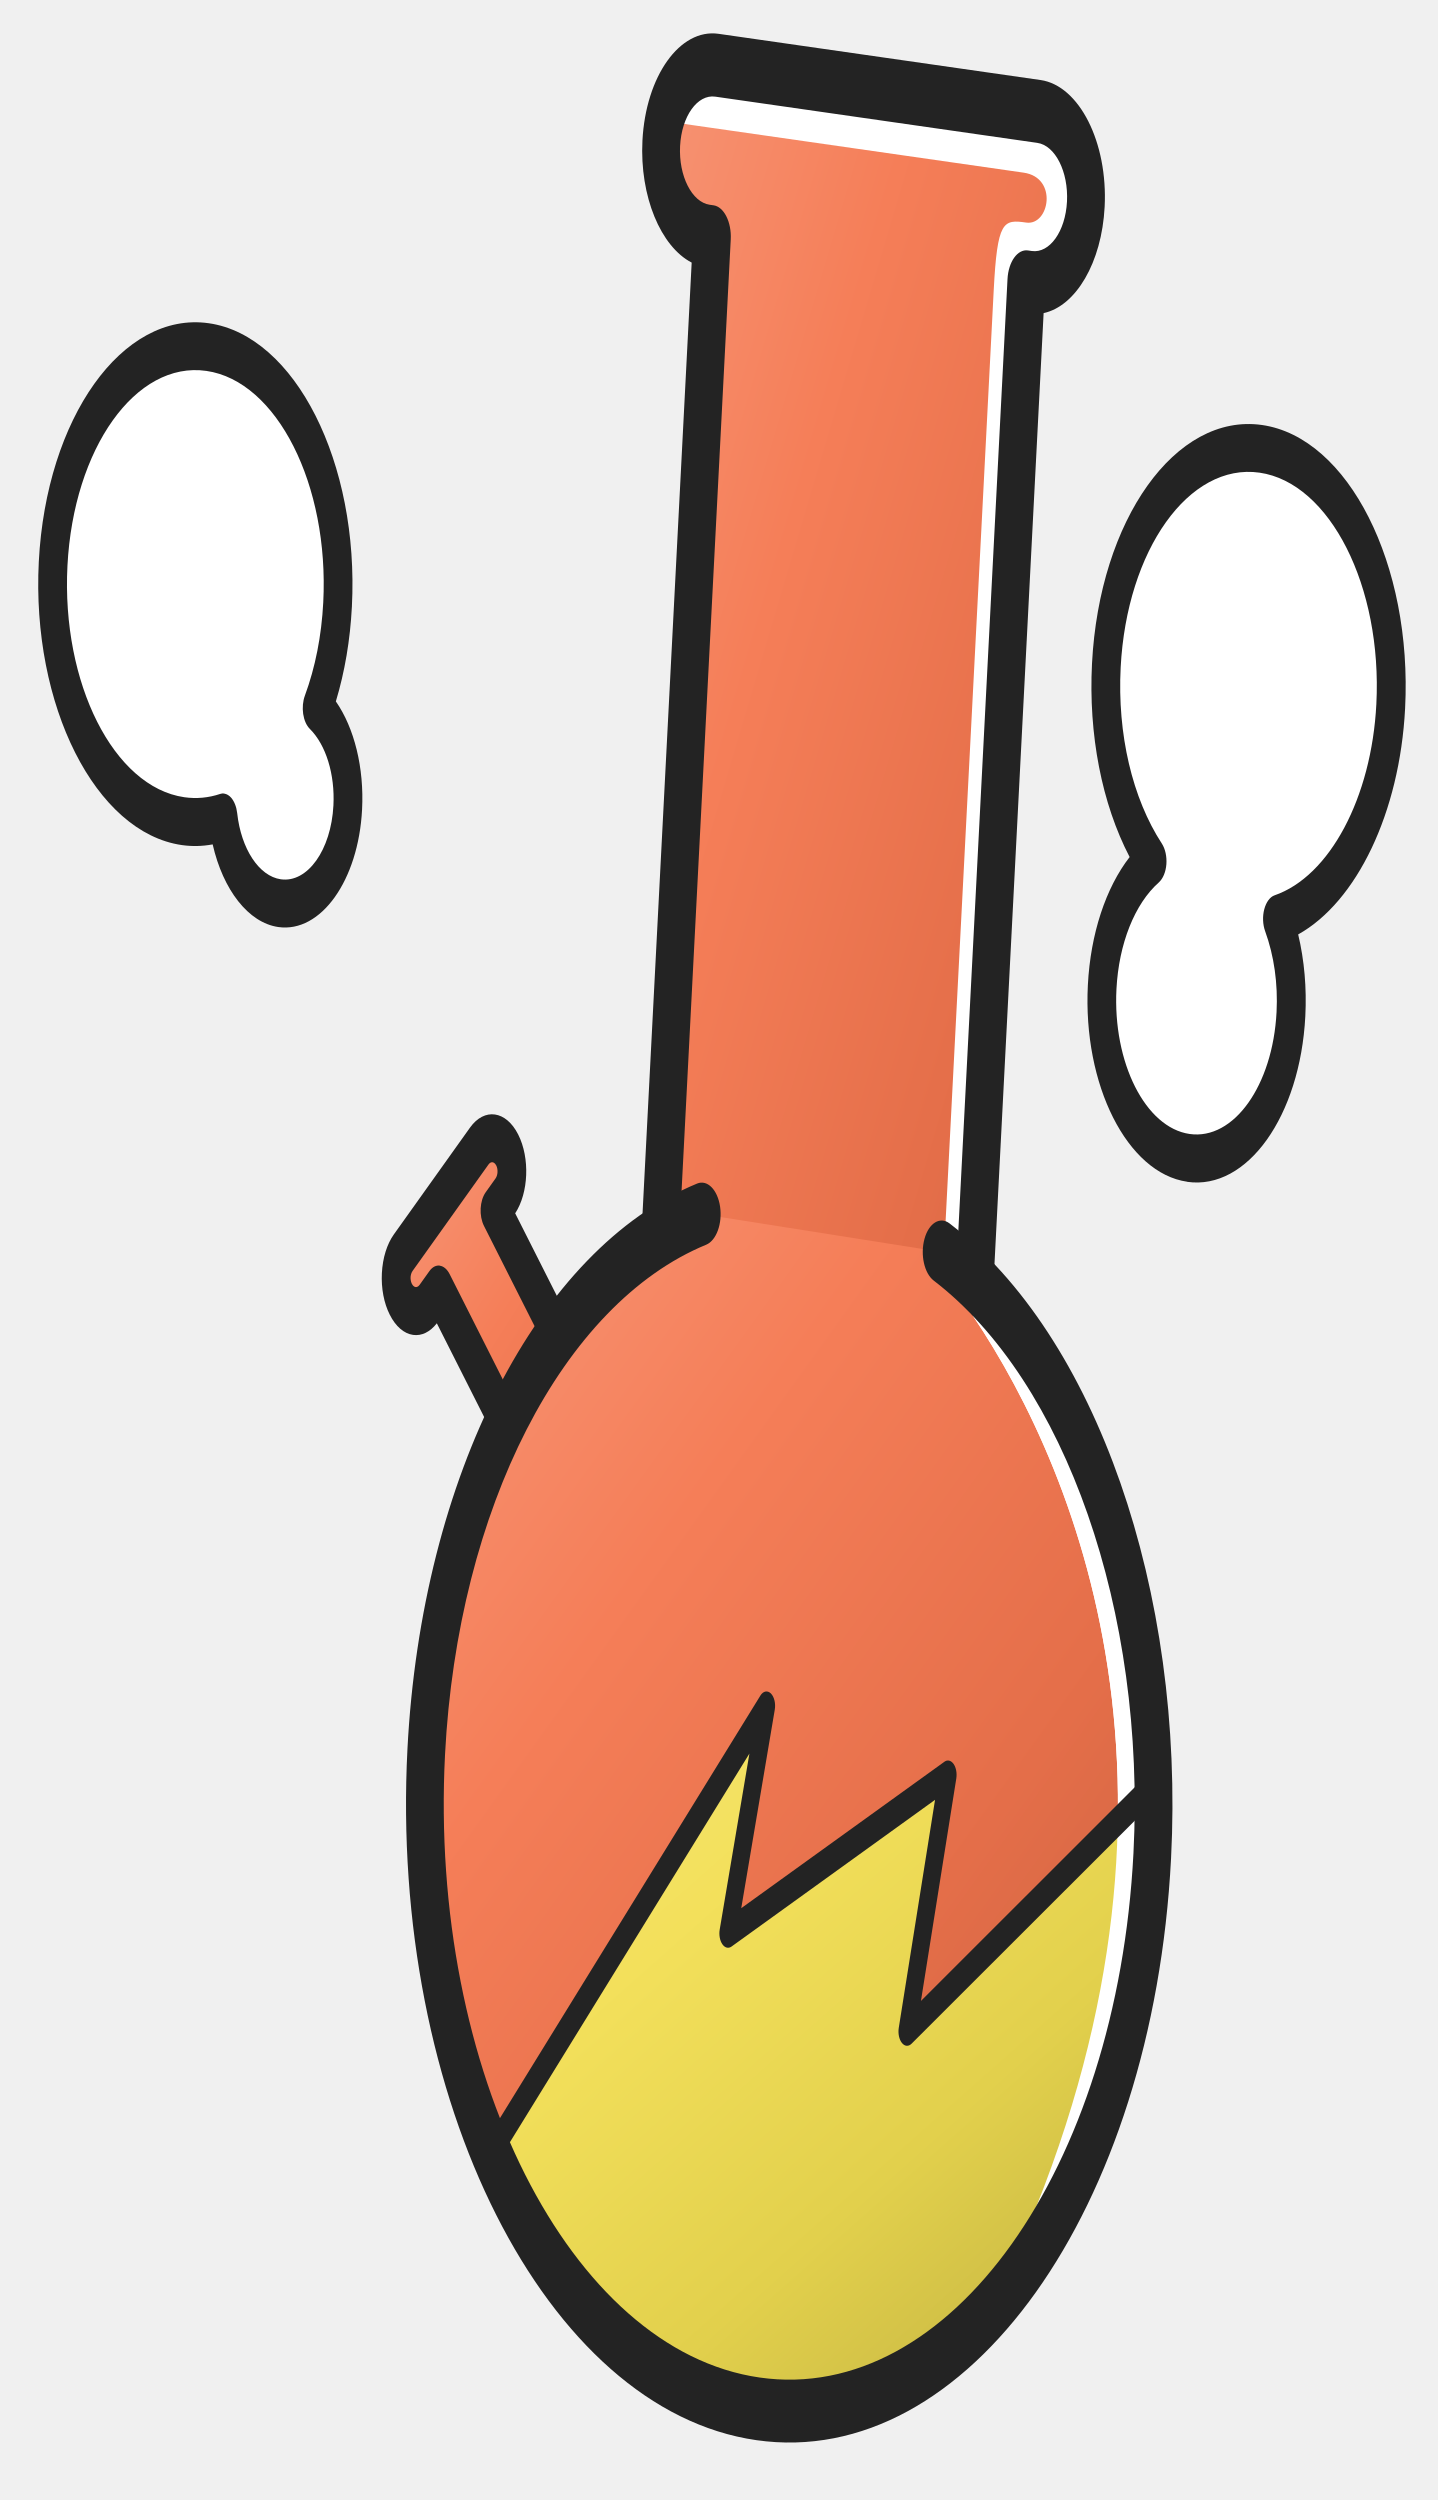
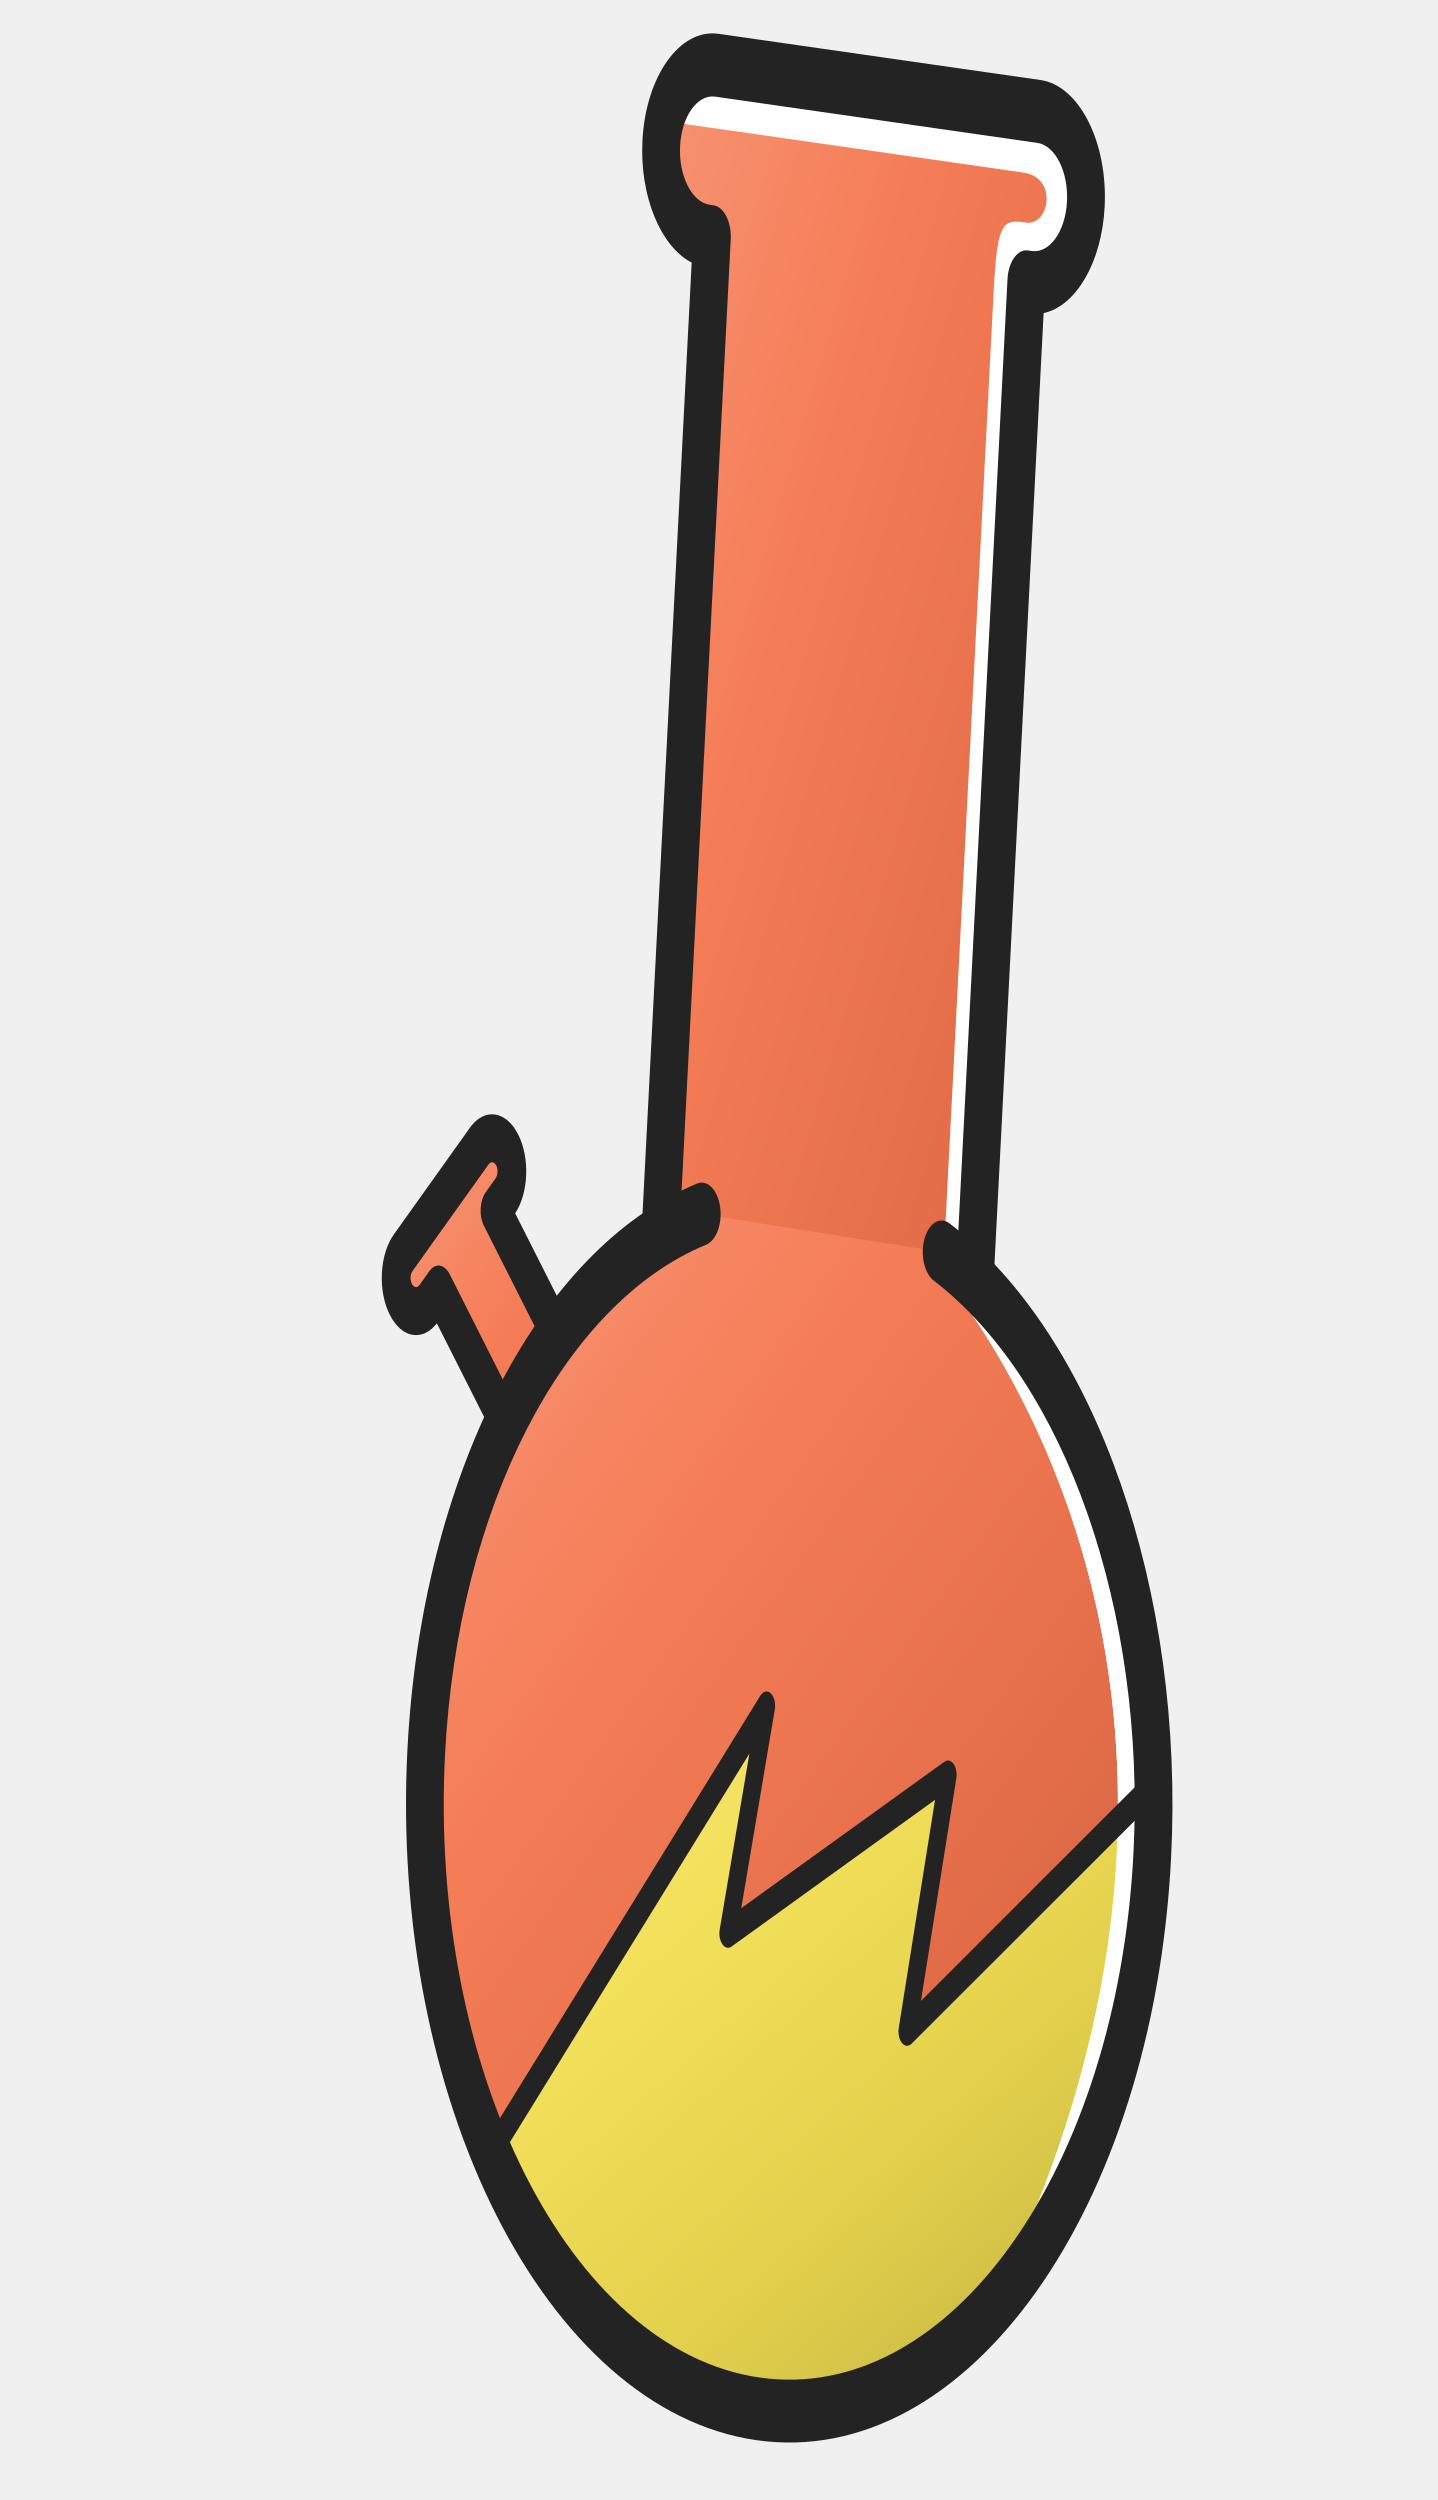
- <svg xmlns="http://www.w3.org/2000/svg" width="180" height="313" viewBox="62 -294 180 313" data-detail="1">
+ <svg xmlns="http://www.w3.org/2000/svg" width="135.00" height="234.75" viewBox="62 -294 180 313" data-detail="1">
  <defs>
    <linearGradient id="light-19363987" x1="0%" y1="0%" x2="85%" y2="100%">
      <stop offset="0%" stop-color="#f79677" />
      <stop offset="32%" stop-color="#f57e58" />
      <stop offset="68%" stop-color="#e46e49" />
      <stop offset="100%" stop-color="#c6603f" />
    </linearGradient>
    <linearGradient id="light-7a6aeee5" x1="0%" y1="0%" x2="85%" y2="100%">
      <stop offset="0%" stop-color="#f5e679" />
      <stop offset="32%" stop-color="#f3e05b" />
      <stop offset="68%" stop-color="#e2d04c" />
      <stop offset="100%" stop-color="#c4b442" />
    </linearGradient>
  </defs>
  <g>
    <g transform="translate(65.0 0) scale(0.6 1) translate(-409.0909 -892.3182) scale(1.136364)">
      <path d="M554.99 549.018C554.542 554.216 549.97 558.072 544.772 557.625L544.067 557.564L528.72 735.745L470.996 730.773L486.343 552.592L485.638 552.532C483.039 552.308 480.773 551.052 479.215 549.201C477.657 547.35 476.808 544.902 477.032 542.303C477.188 540.493 477.838 538.853 478.845 537.498C480.739 534.948 483.871 533.416 487.259 533.708L546.393 538.801C548.992 539.025 551.248 540.279 552.806 542.13C554.364 543.971 555.213 546.419 554.99 549.018Z" fill="url(#light-19363987)" />
      <path d="M554.99 549.017C554.542 554.215 549.97 558.072 544.772 557.624L544.067 557.564L534.137 672.854C531.108 670.24 528.926 668.493 528.926 668.493L528.854 665.519L538.069 558.531C538.732 550.829 539.816 550.678 544.046 551.043C548.276 551.407 549.931 546.091 543.576 545.543L479.349 540.011L478.845 537.498C480.739 534.948 483.871 533.415 487.259 533.707L546.393 538.8C548.992 539.024 551.248 540.278 552.806 542.13C554.365 543.971 555.214 546.418 554.99 549.017Z" fill="white" />
      <path d="M528.412 739.195L470.688 734.223C468.784 734.059 467.37 732.379 467.534 730.475L482.609 555.451C476.941 553.691 473.04 548.161 473.57 542.005C474.181 534.913 480.445 529.633 487.547 530.245L546.681 535.338C553.773 535.949 559.053 542.213 558.441 549.315C557.911 555.471 553.132 560.253 547.236 561.017L532.161 736.041C531.997 737.946 530.317 739.359 528.412 739.195ZM474.745 727.619L525.556 731.995L540.605 557.266C540.769 555.362 542.449 553.948 544.354 554.112L545.059 554.173C548.341 554.456 551.244 552.013 551.527 548.73C551.81 545.447 549.367 542.545 546.084 542.262L486.951 537.169C483.668 536.886 480.765 539.328 480.482 542.611C480.199 545.894 482.642 548.797 485.925 549.08L486.63 549.14C488.534 549.304 489.948 550.984 489.784 552.889L474.734 727.618L474.745 727.619Z" fill="#232323" />
      <path d="M490.962 712.746L446.489 659.89L448.294 658.371C449.837 657.072 450.035 654.768 448.737 653.225C447.439 651.682 445.135 651.484 443.592 652.782L429.627 664.533C428.084 665.831 427.885 668.135 429.183 669.678C430.482 671.221 432.786 671.419 434.329 670.121L436.134 668.602L480.607 721.458L490.95 712.756L490.962 712.746Z" fill="url(#light-19363987)" />
      <path d="M480.382 724.078C479.708 724.02 479.057 723.709 478.585 723.149L435.814 672.316C434.565 673.279 433.021 673.729 431.443 673.593C429.77 673.449 428.259 672.661 427.172 671.37C426.095 670.09 425.579 668.456 425.723 666.783C425.867 665.11 426.655 663.588 427.935 662.511L441.9 650.76C444.552 648.529 448.529 648.872 450.76 651.523C452.933 654.106 452.666 657.941 450.203 660.199L492.975 711.032C493.917 712.152 493.774 713.815 492.654 714.757L482.311 723.459C481.751 723.931 481.056 724.125 480.383 724.067L480.382 724.078ZM436.371 665.972C437.045 666.03 437.697 666.341 438.168 666.901L480.939 717.734L487.247 712.426L444.476 661.593C443.534 660.473 443.677 658.81 444.797 657.868L446.602 656.348C447.025 655.993 447.081 655.351 446.725 654.928C446.494 654.654 446.193 654.585 446.045 654.573C445.898 654.56 445.589 654.576 445.315 654.807L431.35 666.557C431.075 666.788 431.007 667.089 430.994 667.237C430.982 667.384 430.997 667.693 431.228 667.967C431.459 668.241 431.76 668.31 431.908 668.322C432.055 668.335 432.364 668.319 432.638 668.088L434.444 666.569C435.004 666.098 435.699 665.903 436.372 665.961L436.371 665.972Z" fill="#232323" />
      <path d="M567.204 731.002C565.399 751.962 554.107 769.836 537.925 780.749C525.691 789.002 510.663 793.283 494.806 791.918C457.989 788.747 430.709 756.324 433.879 719.518C436.403 690.225 457.443 666.968 484.477 660.286L528.532 664.462C532.131 666.118 535.545 668.077 538.745 670.303C557.735 683.535 569.334 706.275 567.204 731.002Z" fill="url(#light-19363987)" />
      <path d="M567.205 731.002C565.399 751.962 554.108 769.836 537.925 780.749C538.79 779.445 539.776 778.089 540.875 776.646C579.21 726.619 554.189 689.261 534.254 671.496C534.254 671.496 536.046 671.003 538.745 670.303C557.735 683.535 569.334 706.275 567.205 731.002Z" fill="white" />
      <path d="M444.716 763.667L495.262 715.242L489.106 738.965L529.413 722.286L522.271 750.196L567.914 722.761C567.914 722.761 562.266 752.771 559.602 757.121C556.937 761.471 543.063 776.717 543.063 776.717L525.627 785.561L506.567 792.219L487.798 789.966L471.29 784.463L452.638 771.366L444.717 763.656L444.716 763.667Z" fill="url(#light-7a6aeee5)" />
      <path d="M567.205 731.002C565.399 751.962 554.108 769.836 537.925 780.749C538.79 779.445 539.776 778.089 540.875 776.646C579.21 726.619 554.189 689.261 534.254 671.496C534.254 671.496 536.046 671.003 538.745 670.303C557.735 683.535 569.334 706.275 567.205 731.002Z" fill="white" />
      <path d="M494.498 795.368C455.84 792.039 427.088 757.879 430.419 719.21C433.005 689.18 454.389 664.151 483.622 656.916C485.485 656.462 487.359 657.588 487.824 659.451C488.279 661.314 487.153 663.188 485.289 663.653C458.927 670.17 439.652 692.742 437.32 719.815C434.319 754.664 460.233 785.463 495.082 788.465C529.931 791.467 560.731 765.552 563.732 730.703C566.021 704.124 551.287 678.772 527.063 667.612C525.319 666.815 524.563 664.757 525.36 663.013C526.157 661.269 528.215 660.513 529.959 661.31C556.824 673.684 573.175 701.804 570.636 731.287C567.306 769.945 533.146 798.697 494.488 795.367L494.498 795.368Z" fill="#232323" />
      <path d="M447.732 763.23C447.363 763.198 447.006 763.04 446.734 762.752C446.12 762.126 446.133 761.121 446.769 760.507L495.236 713.324C495.745 712.828 496.538 712.737 497.153 713.097C497.768 713.468 498.066 714.194 497.868 714.887L491.713 736.755L529.038 720.614C529.599 720.376 530.237 720.473 530.702 720.863C531.165 721.263 531.356 721.884 531.199 722.475L524.711 746.974L564.681 723.005C565.43 722.561 566.405 722.804 566.85 723.552C567.304 724.302 567.051 725.276 566.302 725.721L522.979 751.691C522.421 752.024 521.725 751.986 521.217 751.603C520.699 751.219 520.47 750.552 520.64 749.931L527.297 724.82L489.917 740.988C489.356 741.226 488.708 741.128 488.244 740.728C487.78 740.327 487.591 739.696 487.758 739.106L493.212 719.722L448.979 762.786C448.632 763.117 448.184 763.269 447.732 763.23Z" fill="#232323" />
-       <path d="M610.985 604.331C612.228 589.906 601.545 577.209 587.119 575.966C572.693 574.724 559.996 585.407 558.754 599.833C558.028 608.261 561.381 616.097 567.167 621.408C562.145 624.091 558.528 629.165 558.002 635.268C557.177 644.843 564.275 653.266 573.839 654.09C583.404 654.914 591.838 647.817 592.662 638.253C592.991 634.433 592.042 630.801 590.195 627.758C601.247 625.467 609.976 616.169 610.995 604.343L610.985 604.331Z" fill="white" />
-       <path d="M573.602 656.719C562.596 655.771 554.413 646.045 555.361 635.039C555.846 629.41 558.646 624.34 563.03 620.944C557.939 615.078 555.446 607.465 556.122 599.615C557.487 583.769 571.498 571.98 587.344 573.345C603.191 574.71 614.98 588.721 613.615 604.567C612.625 616.057 604.731 625.871 593.98 629.472C595.112 632.325 595.559 635.385 595.291 638.489C594.343 649.495 584.618 657.678 573.612 656.73L573.602 656.719ZM586.892 578.596C573.94 577.48 562.5 587.105 561.384 600.058C560.752 607.392 563.514 614.467 568.946 619.461C569.574 620.045 569.883 620.888 569.778 621.737C569.673 622.587 569.153 623.327 568.397 623.738C563.954 626.101 561.041 630.504 560.611 635.491C559.914 643.593 565.943 650.759 574.045 651.457C582.147 652.154 589.312 646.125 590.01 638.023C590.279 634.898 589.558 631.826 587.915 629.119C587.47 628.381 587.409 627.485 587.752 626.699C588.096 625.912 588.803 625.337 589.634 625.165C599.757 623.069 607.446 614.413 608.334 604.102C609.449 591.149 599.824 579.709 586.871 578.594L586.892 578.596Z" fill="#232323" />
-       <path d="M413.836 604.552C415.896 601.189 417.236 597.319 417.598 593.12C418.84 578.695 408.158 565.998 393.732 564.755C379.306 563.513 366.609 574.196 365.367 588.622C364.124 603.047 374.807 615.744 389.233 616.987C391.748 617.203 394.209 617.055 396.571 616.58C397.487 621.577 401.639 625.56 406.952 626.018C413.318 626.566 418.929 621.845 419.478 615.479C419.871 610.912 417.548 606.748 413.858 604.543L413.836 604.552Z" fill="white" />
-       <path d="M406.704 628.657C401.222 628.185 396.561 624.571 394.651 619.552C392.767 619.761 390.878 619.789 388.995 619.627C373.149 618.262 361.36 604.251 362.725 588.404C364.089 572.558 378.101 560.769 393.947 562.134C409.793 563.499 421.582 577.51 420.217 593.356C419.9 597.039 418.909 600.547 417.272 603.798C420.675 606.741 422.482 611.116 422.086 615.714C421.414 623.521 414.511 629.329 406.704 628.657ZM396.786 613.959C397.228 613.997 397.671 614.152 398.041 614.406C398.621 614.806 399.025 615.413 399.155 616.113C399.876 620.055 403.169 623.052 407.157 623.396C412.06 623.818 416.402 620.175 416.825 615.261C417.121 611.831 415.46 608.592 412.485 606.82C411.88 606.461 411.443 605.872 411.27 605.179C411.106 604.497 411.212 603.764 411.581 603.17C413.505 600.029 414.64 596.575 414.957 592.893C416.072 579.94 406.447 568.5 393.495 567.385C380.542 566.269 369.102 575.894 367.986 588.847C366.871 601.8 376.496 613.239 389.449 614.355C391.648 614.544 393.863 614.428 396.042 613.99C396.29 613.937 396.535 613.927 396.777 613.947L396.786 613.959Z" fill="#232323" />
    </g>
  </g>
</svg>
